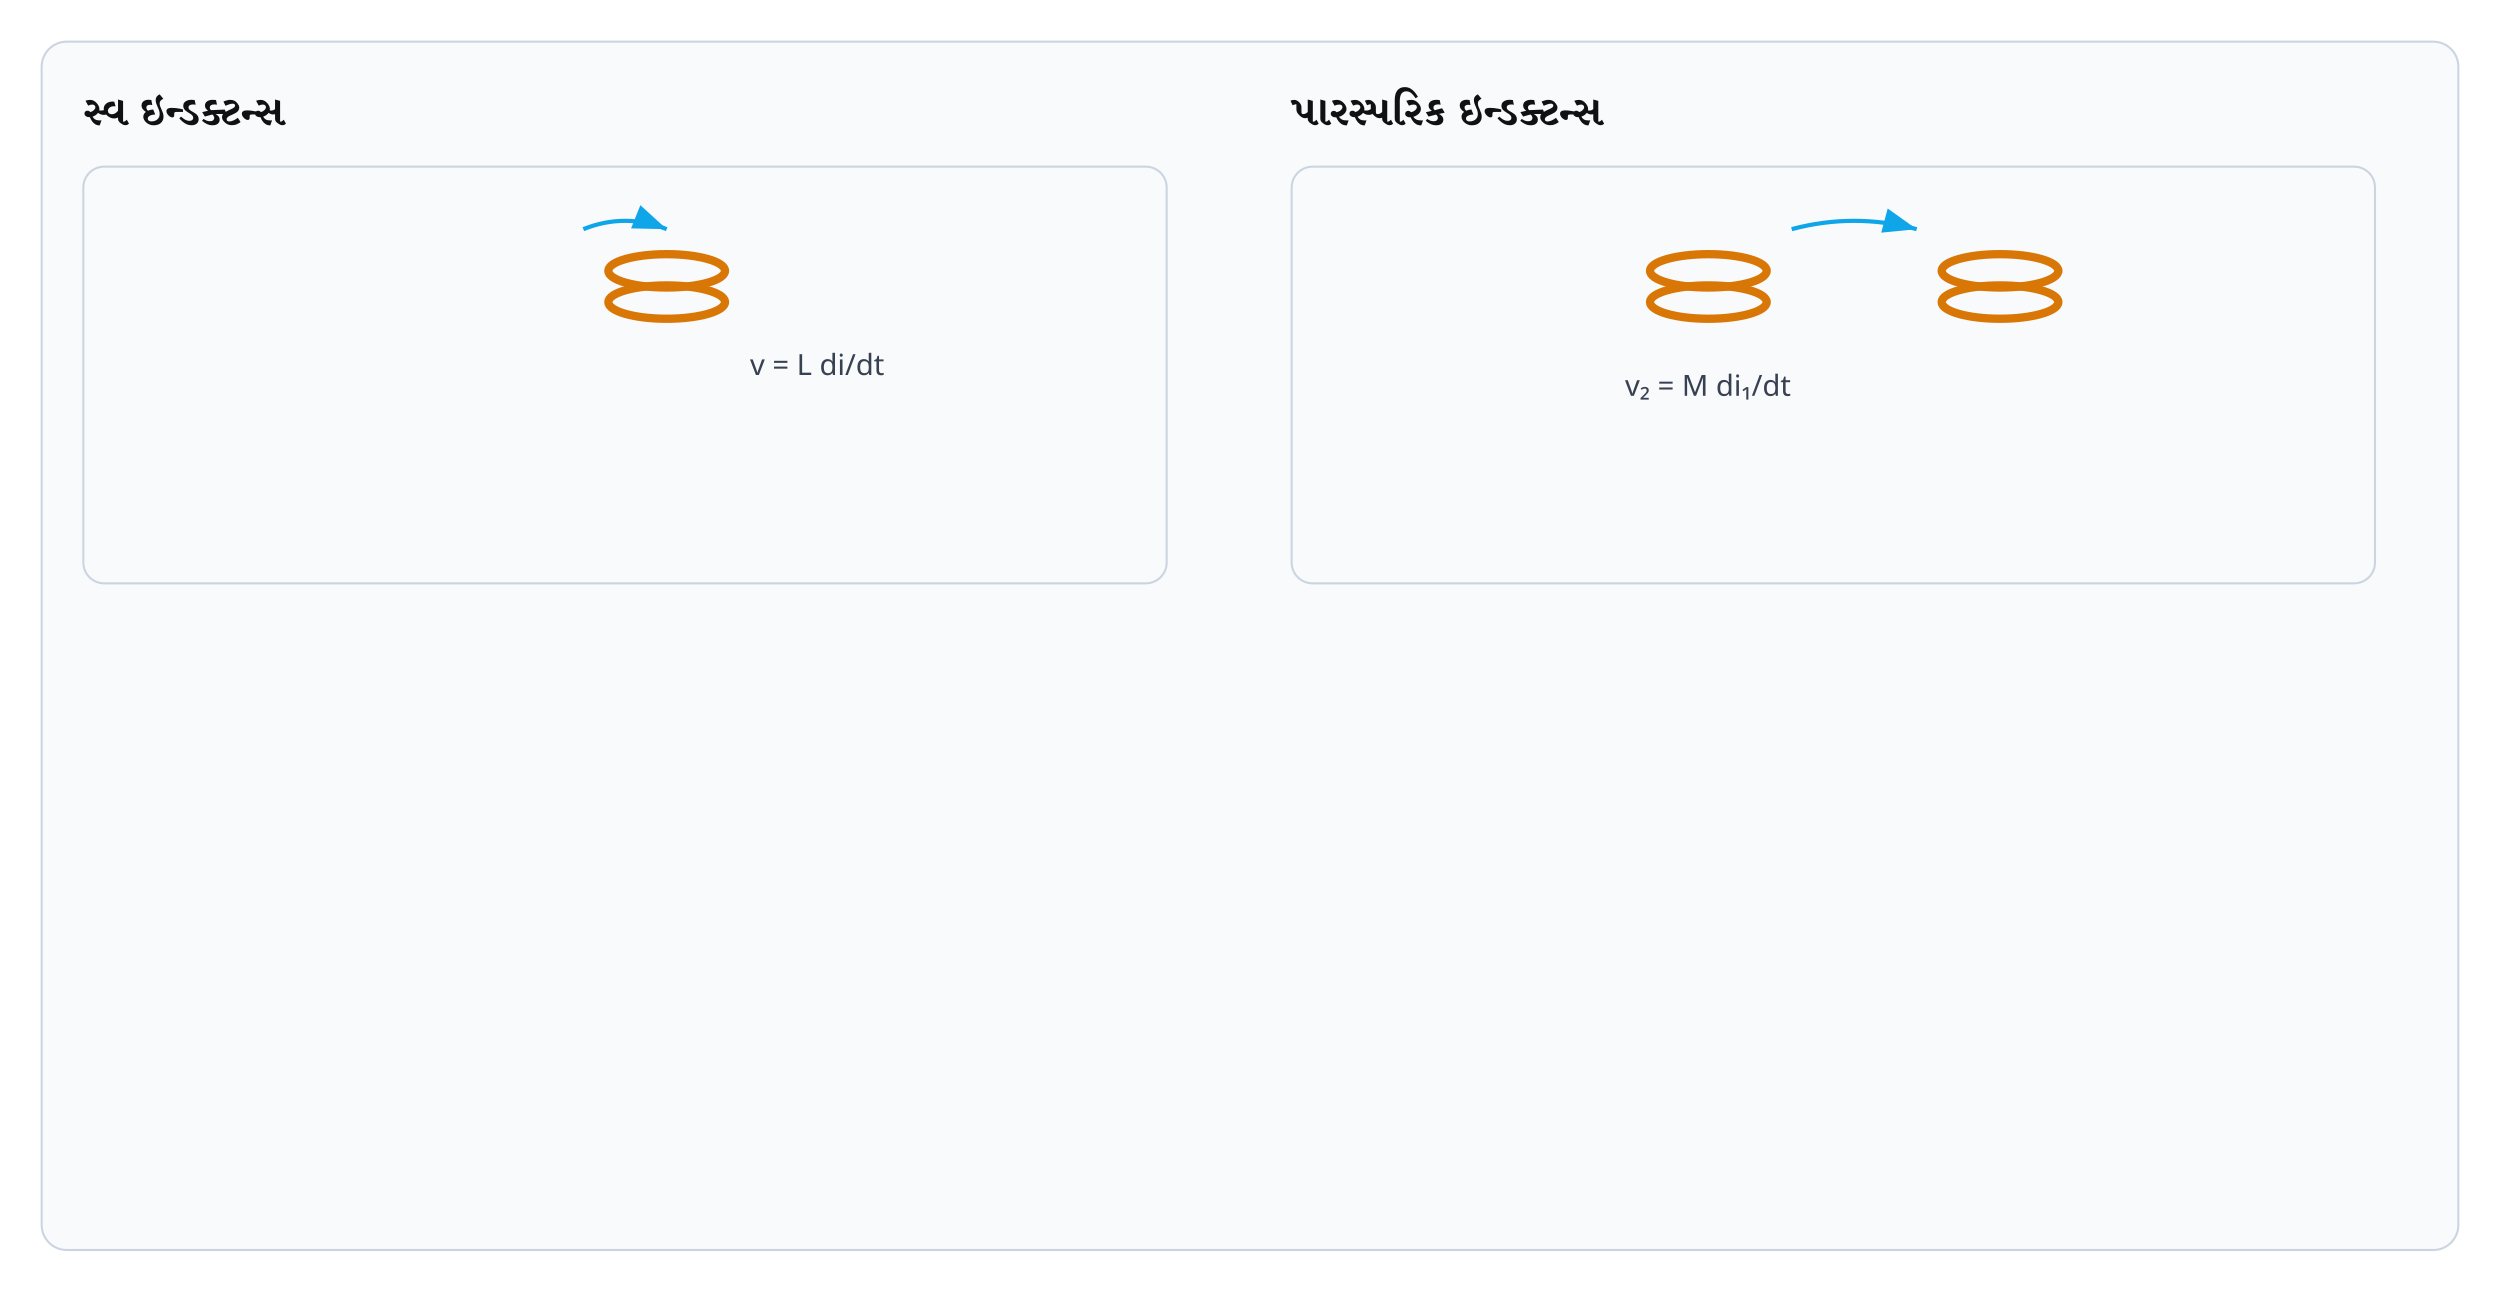
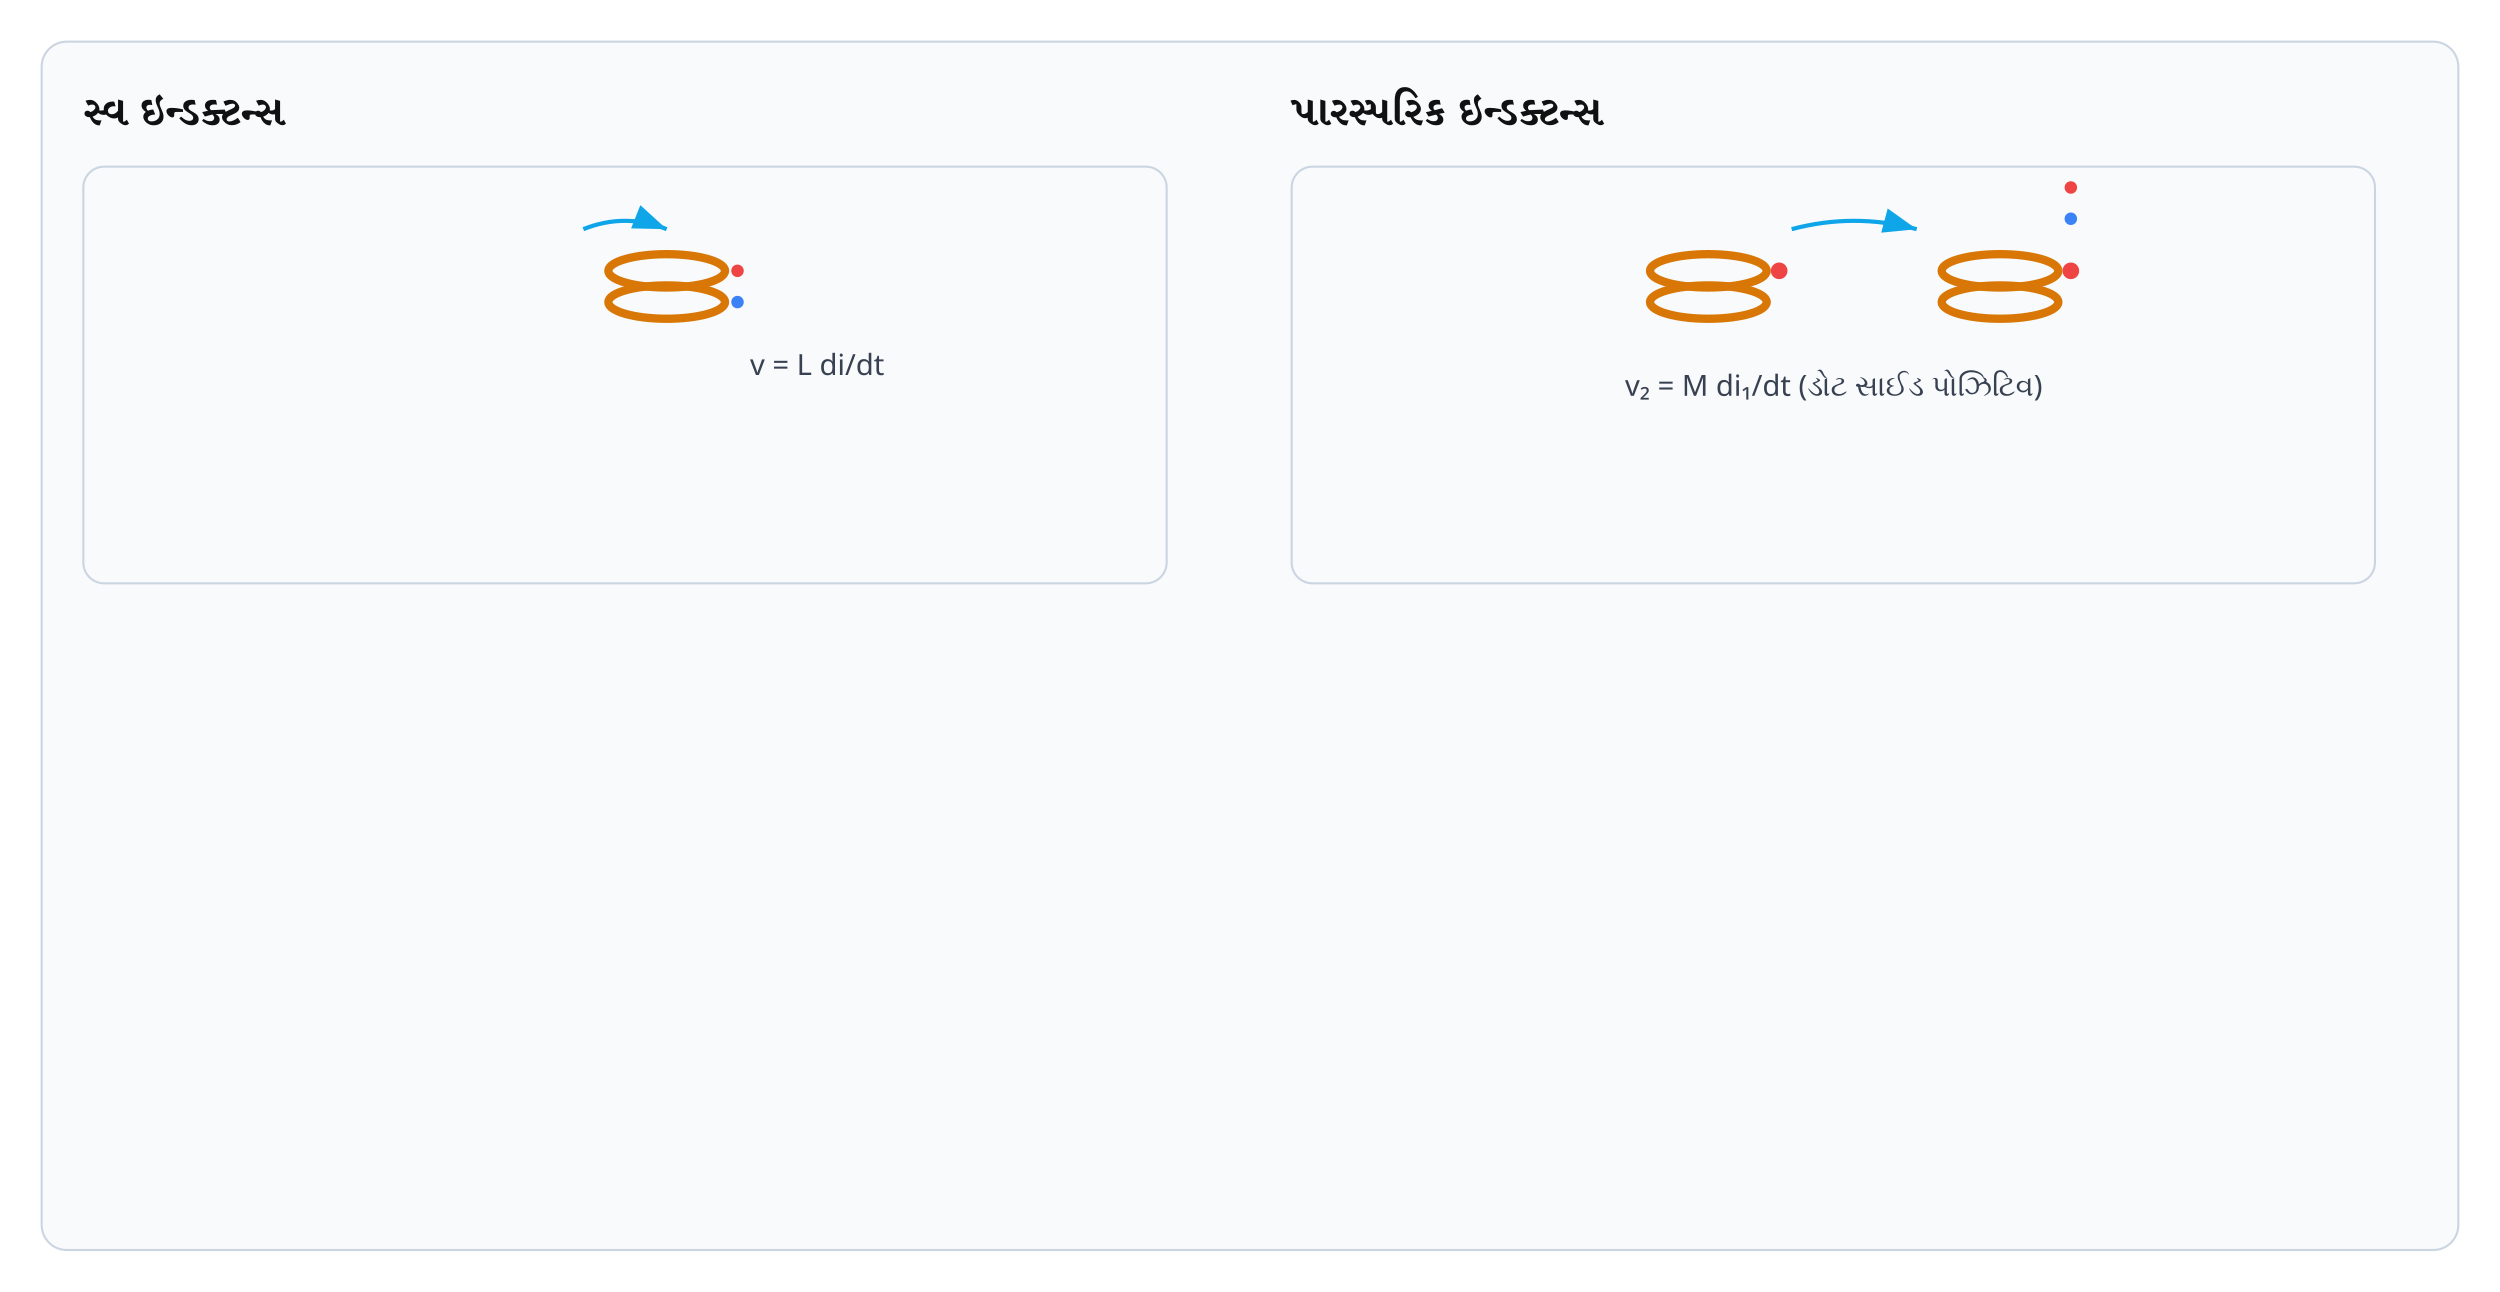
<svg xmlns="http://www.w3.org/2000/svg" width="1200" height="620" viewBox="0 0 1200 620" role="img" aria-label="સ્વ અને પારસ્પરિક ઇન્ડક્ટન્સ (આલેખ)">
  <defs>
    <marker id="arrB2" markerWidth="8" markerHeight="6" refX="8" refY="3" orient="auto">
      <polygon points="0,0 8,3 0,6" fill="#0ea5e9" />
    </marker>
    <style>.h{font:20px sans-serif;font-weight:700;fill:#111}.s{font:14px sans-serif;fill:#374151}.p{fill:#f8fafc;stroke:#cbd5e1}</style>
  </defs>
  <rect x="20" y="20" width="1160" height="580" rx="12" class="p" />
  <text x="40" y="60" class="h">સ્વ ઇન્ડક્ટન્સ</text>
  <g transform="translate(40,80)">
    <rect x="0" y="0" width="520" height="200" rx="10" class="p" />
    <g transform="translate(280,40)">
      <ellipse cx="0" cy="10" rx="28" ry="8" fill="none" stroke="#d97706" stroke-width="4" />
      <ellipse cx="0" cy="25" rx="28" ry="8" fill="none" stroke="#d97706" stroke-width="4" />
+       <circle cx="34" cy="10" r="3" fill="#ef4444" />
+       <circle cx="34" cy="25" r="3" fill="#3b82f6" />
    </g>
    <g stroke="#0ea5e9" stroke-width="2" fill="none">
      <path d="M240 30 Q260 22 280 30" marker-end="url(#arrB2)" />
    </g>
    <text x="320" y="100" class="s">v = L di/dt</text>
  </g>
  <text x="620" y="60" class="h">પારસ્પરિક ઇન્ડક્ટન્સ</text>
  <g transform="translate(620,80)">
    <rect x="0" y="0" width="520" height="200" rx="10" class="p" />
    <g transform="translate(200,40)">
      <ellipse cx="0" cy="10" rx="28" ry="8" fill="none" stroke="#d97706" stroke-width="4" />
      <ellipse cx="0" cy="25" rx="28" ry="8" fill="none" stroke="#d97706" stroke-width="4" />
+       <circle cx="34" cy="10" r="4" fill="#ef4444" />
    </g>
    <g transform="translate(340,40)">
      <ellipse cx="0" cy="10" rx="28" ry="8" fill="none" stroke="#d97706" stroke-width="4" />
      <ellipse cx="0" cy="25" rx="28" ry="8" fill="none" stroke="#d97706" stroke-width="4" />
+       <circle cx="34" cy="10" r="4" fill="#ef4444" />
    </g>
    <g stroke="#0ea5e9" stroke-width="2" fill="none">
      <path d="M240 30 Q270 22 300 30" marker-end="url(#arrB2)" />
    </g>
-     <text x="160" y="110" class="s">v₂ = M di₁/dt</text>
+     <circle cx="374" cy="10" r="3" fill="#ef4444" />
+     <circle cx="374" cy="25" r="3" fill="#3b82f6" />
+     <text x="160" y="110" class="s">v₂ = M di₁/dt (ડોટ સાઈડ પોઝિટિવ)</text>
  </g>
</svg>
